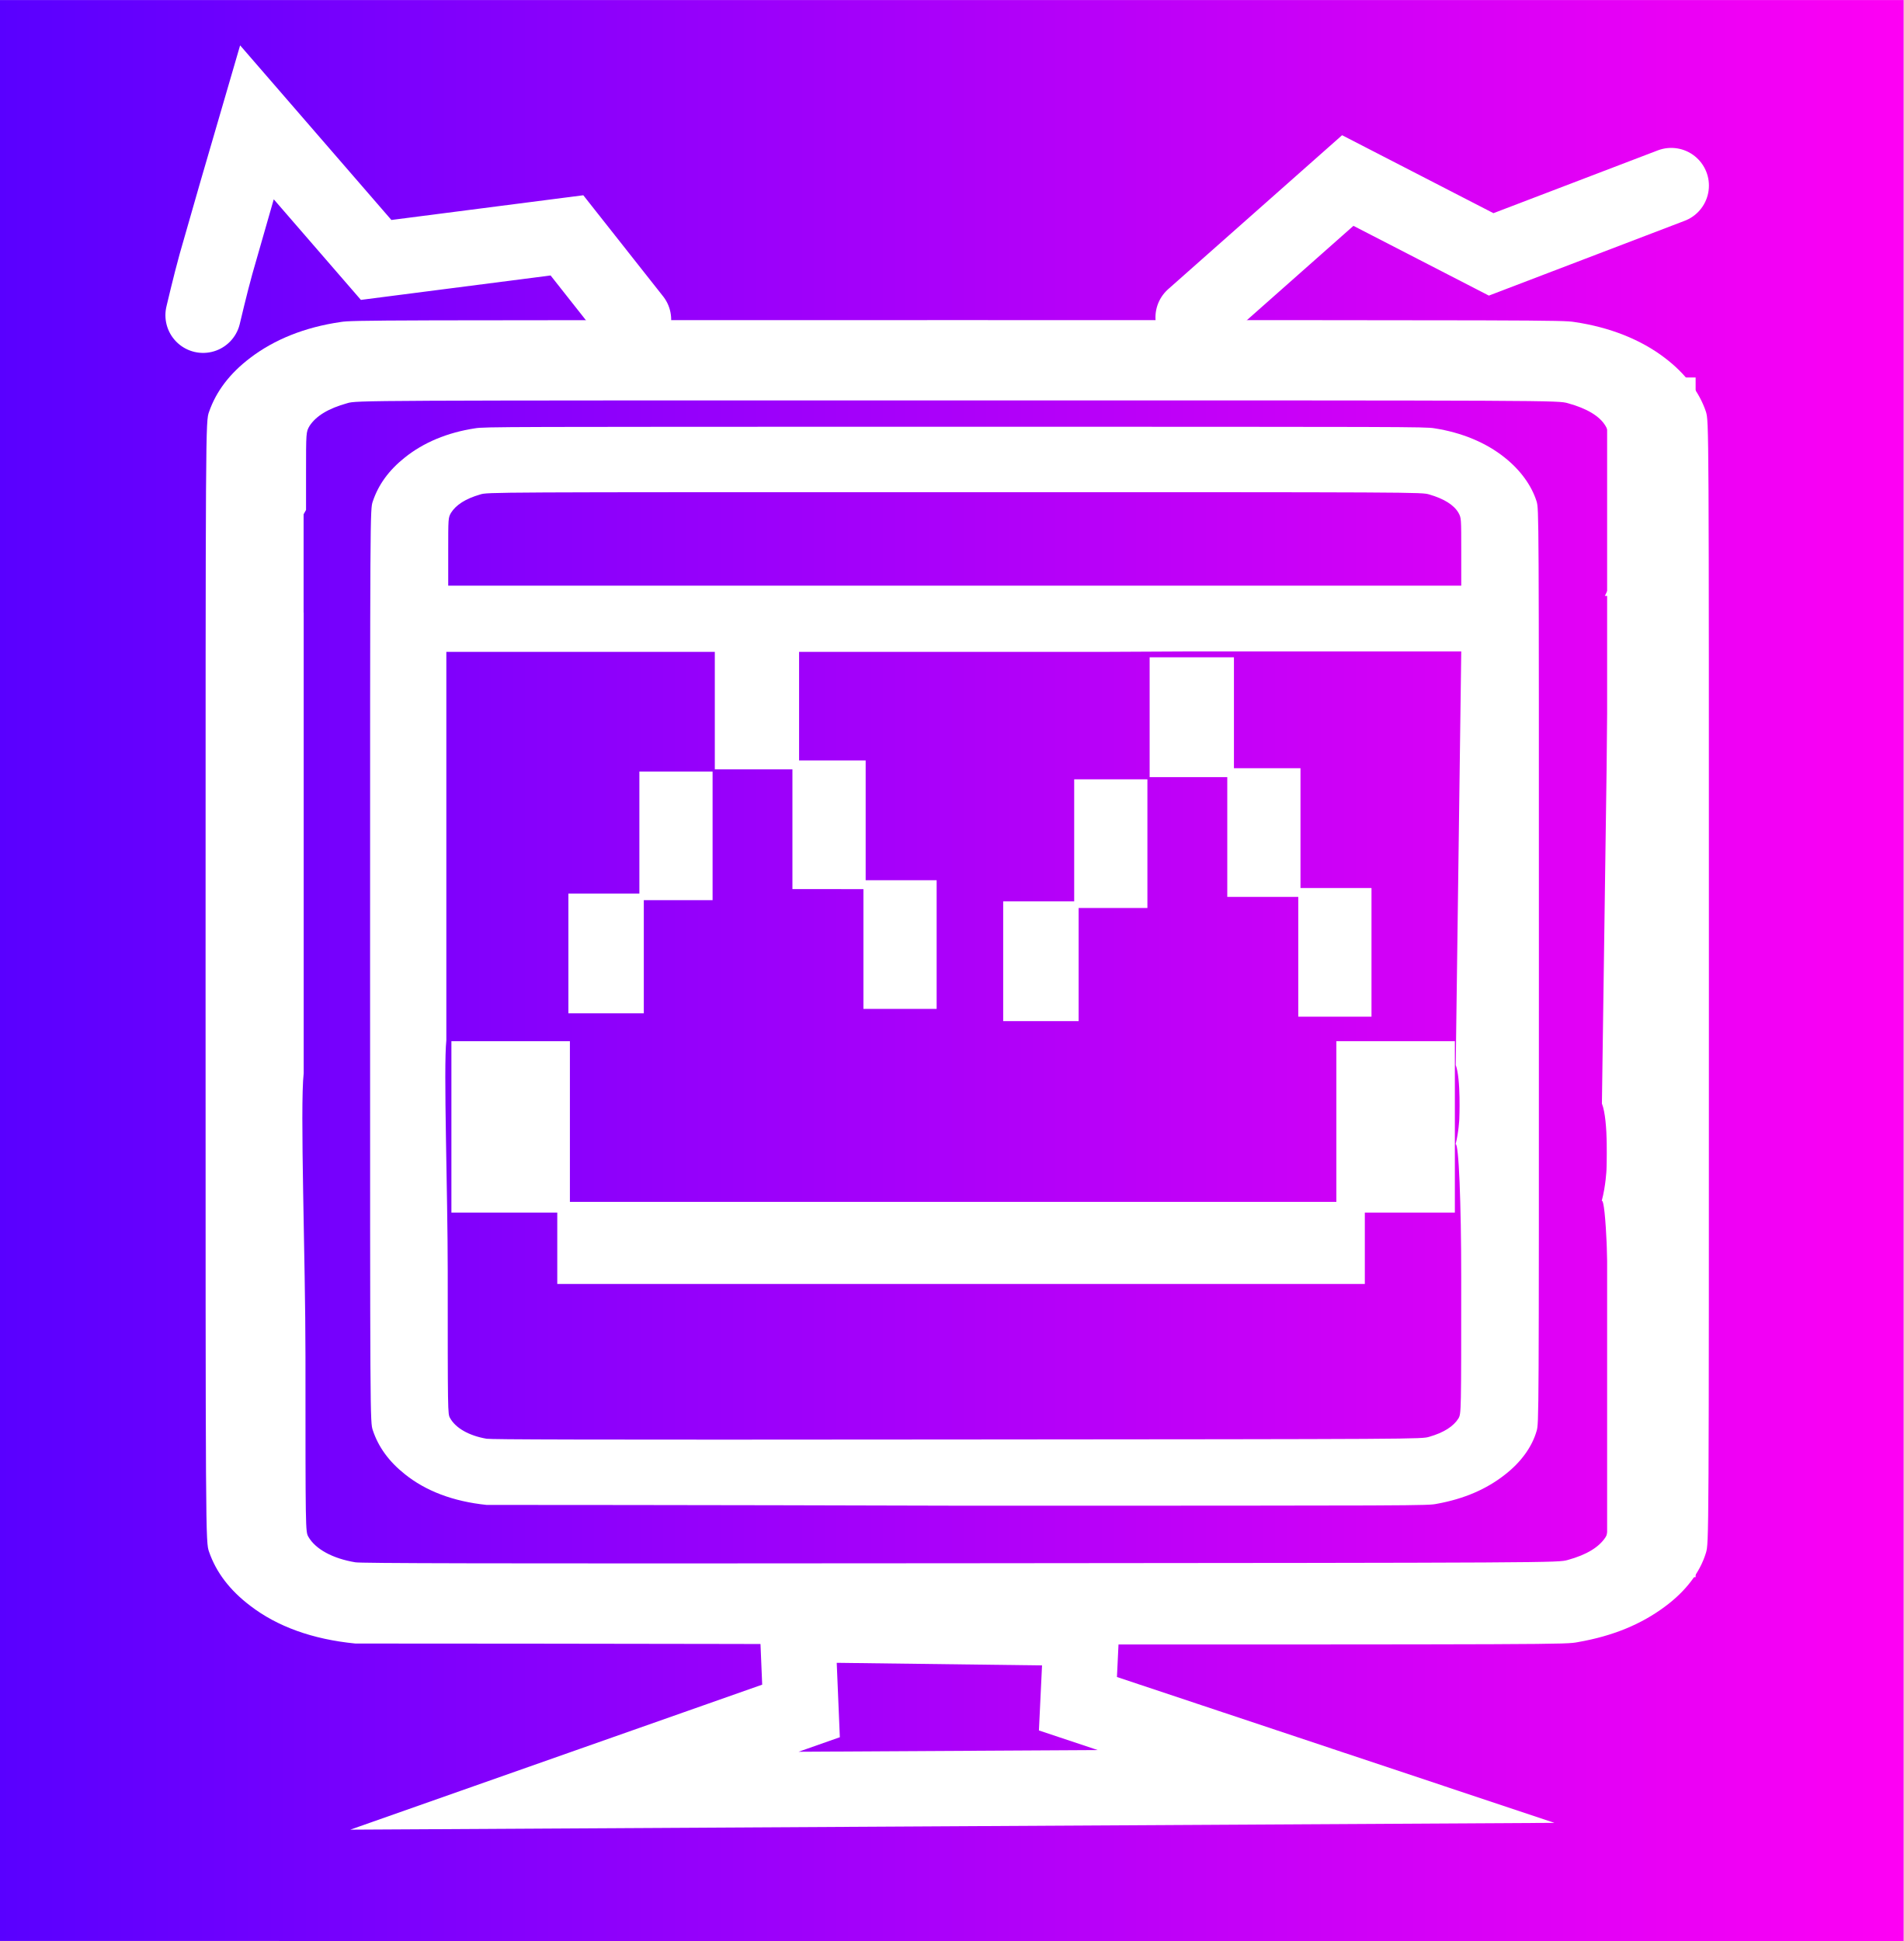
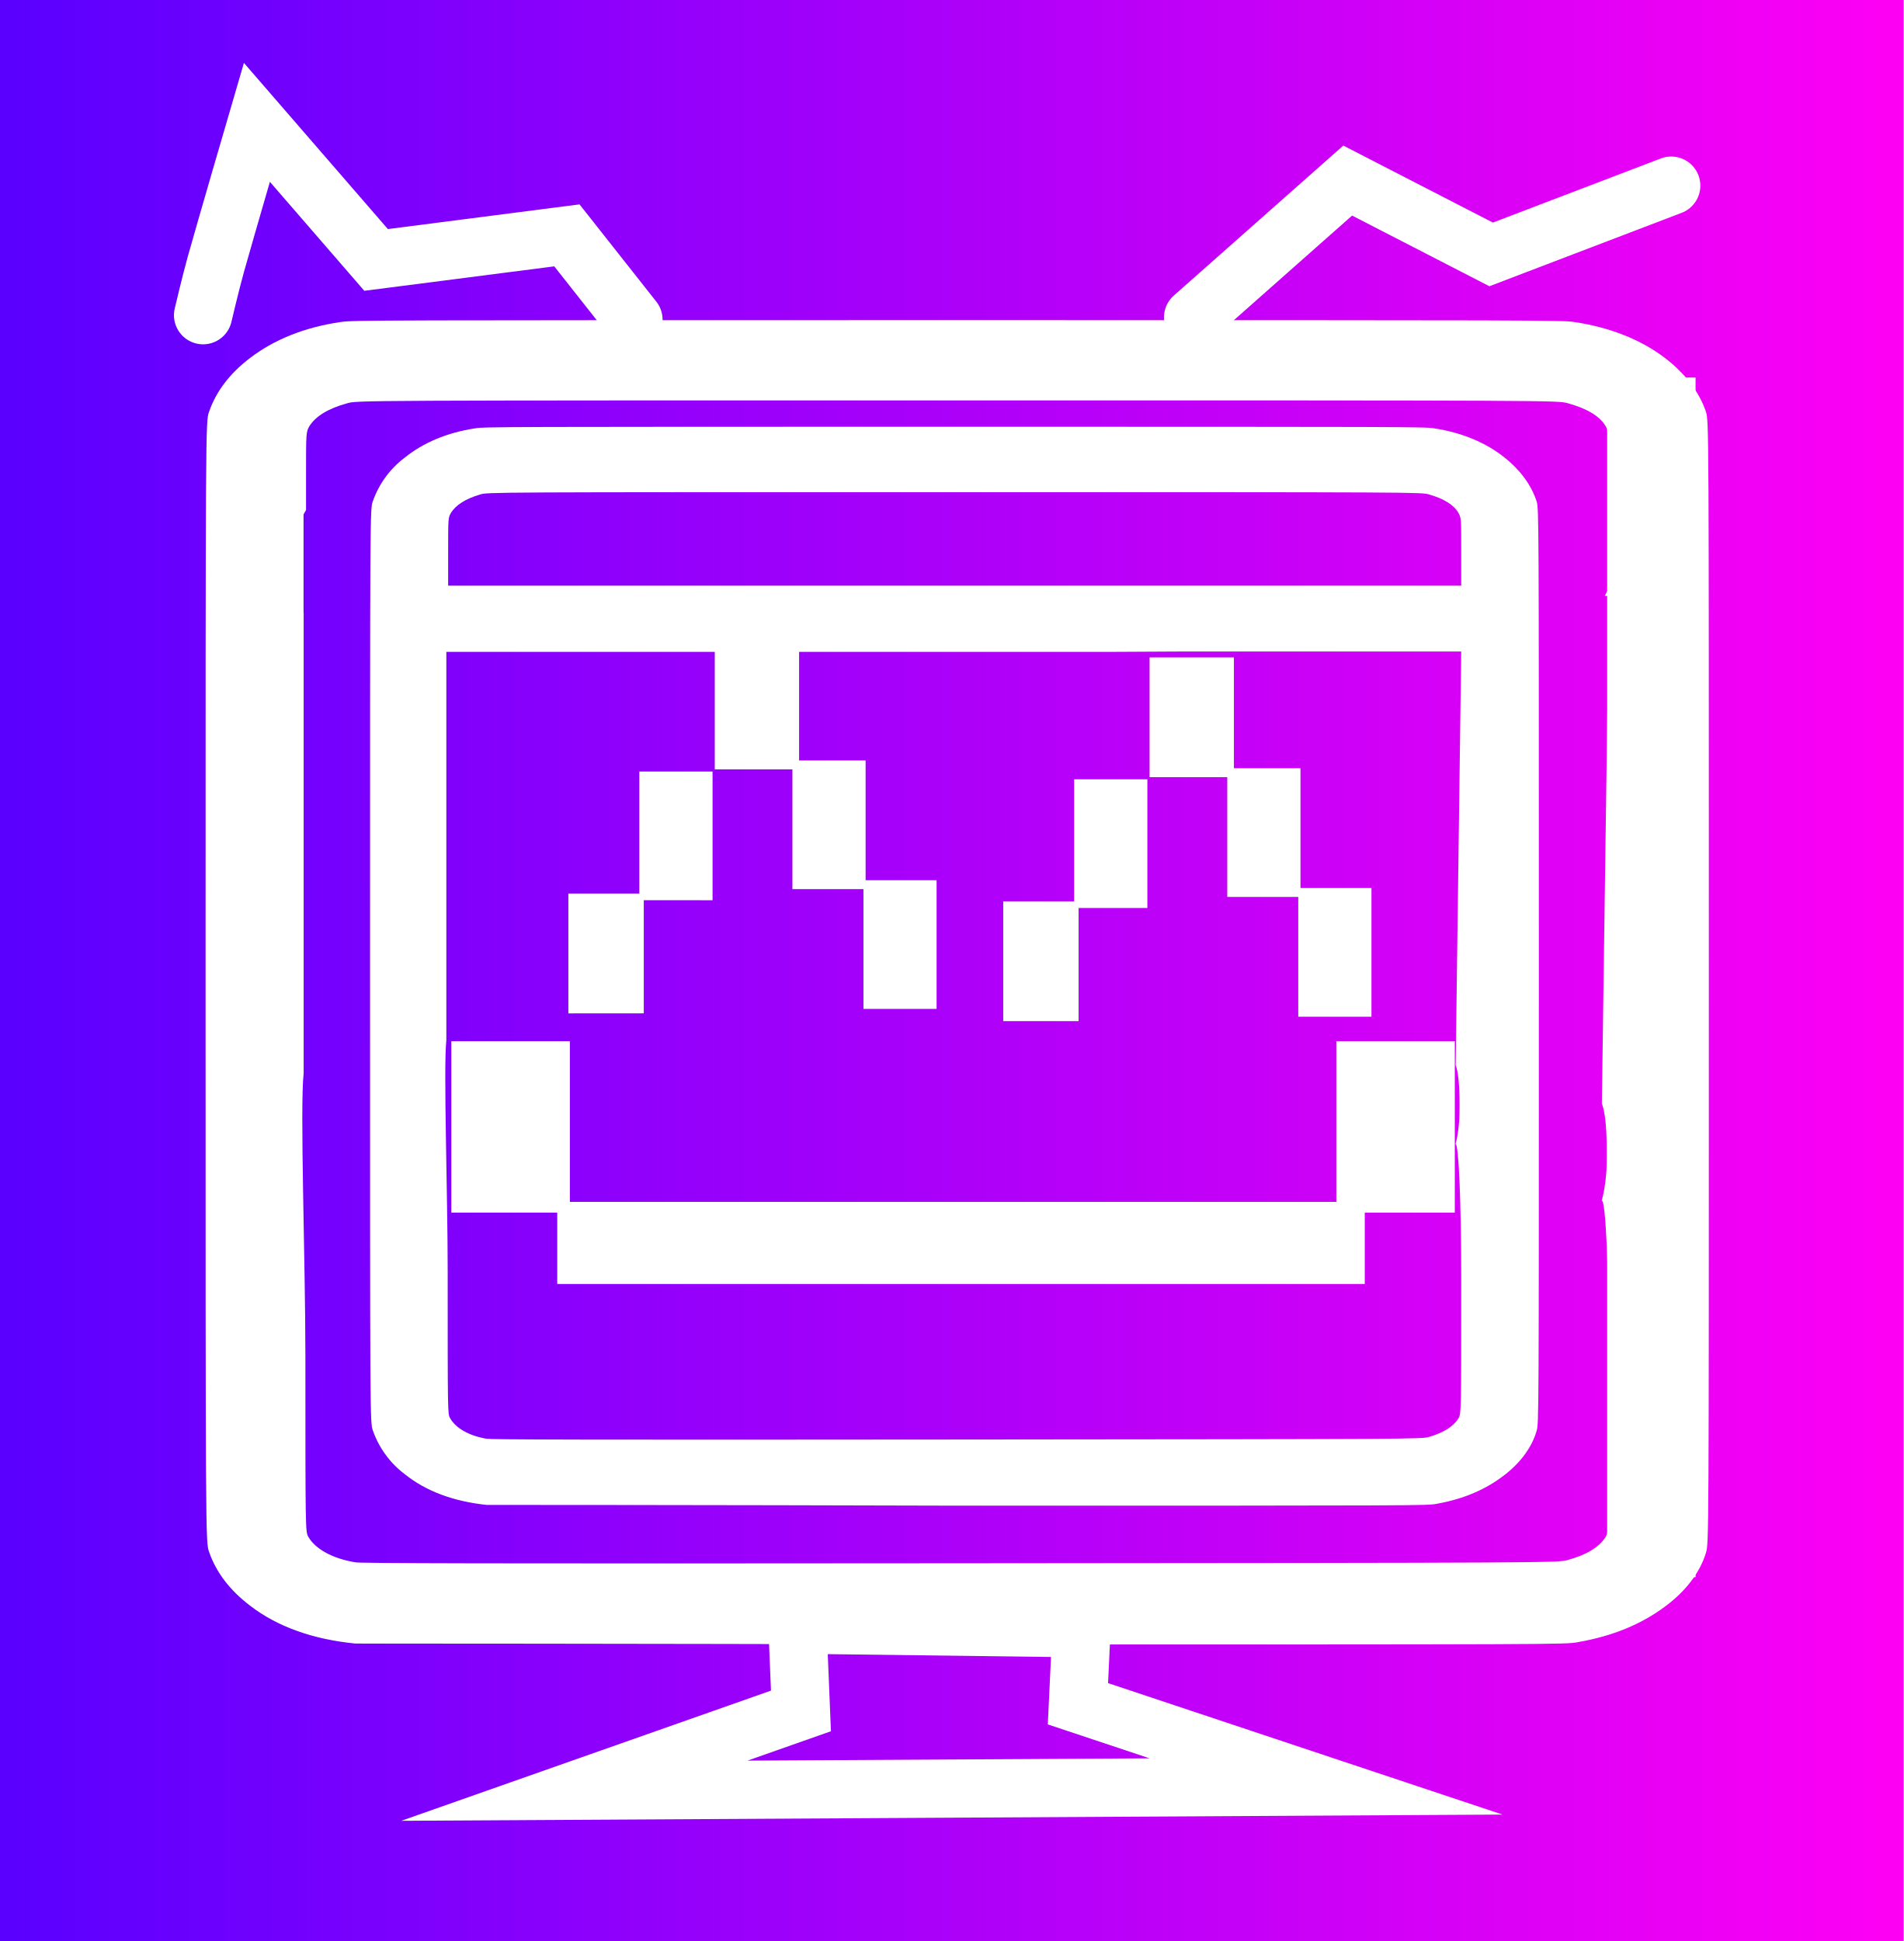
- <svg xmlns="http://www.w3.org/2000/svg" width="63.135" height="64.383" viewBox="0 0 63.135 64.383">
+ <svg xmlns="http://www.w3.org/2000/svg" width="32.687" height="33.333" viewBox="0 0 32.687 33.333">
  <defs>
-     <linearGradient x1="223" y1="165" x2="257" y2="195" gradientUnits="userSpaceOnUse" id="a">
-       <stop offset="0" stop-color="#7b61ff" />
-       <stop offset="1" stop-color="#4e9cff" />
-     </linearGradient>
-     <linearGradient x1="208.319" y1="180" x2="271.454" y2="180" gradientUnits="userSpaceOnUse" id="b">
+     <linearGradient x1="191.624" y1="147.753" x2="224.31" y2="147.753" gradientUnits="userSpaceOnUse" id="a">
      <stop offset="0" stop-color="#5900ff" />
      <stop offset="1" stop-color="#fe00f4" />
    </linearGradient>
  </defs>
  <g data-paper-data="{&quot;isPaintingLayer&quot;:true}" stroke-miterlimit="10" style="mix-blend-mode:normal">
-     <path d="M223 195v-30h8l18 20v-20h8v30h-8l-18-20v20z" fill="url(#a)" transform="translate(-208.319 -147.809)" />
-     <path d="M208.319 212.191V147.81h63.135v64.382z" fill="url(#b)" transform="translate(-208.319 -147.809)" />
-     <path d="M13.425 48.897c-.53-.421-.878-.906-1.06-1.455-.091-.268-.091-.268-.091-15.405s0-15.15.09-15.405c.183-.55.531-1.034 1.061-1.455.621-.498 1.409-.83 2.333-.97.303-.051.833-.051 15.906-.051 15.072 0 15.602 0 15.905.05.91.141 1.712.473 2.333.97.53.422.894.932 1.06 1.456.076.268.076.268.076 15.418s0 15.15-.076 15.417c-.151.524-.515 1.034-1.06 1.455-.606.473-1.333.792-2.242.958-.318.064-.318.064-15.875.064-8.559-.026-15.603-.026-15.648-.026-1.106-.115-2.015-.46-2.712-1.021m35.038-27.288h-9.15l-2.605.013H14.803v12.885c-.098.923.046 5.047.046 7.651 0 4.735 0 4.735.076 4.876.182.331.621.587 1.212.689.151.025 2.908.038 15.602.025 15.406-.012 15.406-.012 15.664-.09.484-.14.802-.344.969-.612.09-.166.09-.166.09-4.671 0-2.476-.083-4.471-.186-4.421.103-.4.122-.836.122-.836s.058-1.328-.118-1.79zm0-3.305c0-1.123 0-1.123-.09-1.29-.152-.267-.486-.472-.97-.612-.258-.077-.258-.077-15.74-.077-15.48 0-15.496 0-15.738.077-.485.14-.803.345-.97.613-.09.166-.09.166-.09 1.289v1.123h33.598z" fill="#fff" />
-     <path d="M14.971 40.221v-5.685h3.93v5.686zm29.35 0v-5.685h3.93v5.686z" fill="#fff" />
-     <path d="M18.482 42.589v-2.723h26.783v2.723z" fill="#fff" />
+     <path d="M191.624 164.42v-33.333h32.686v33.333z" fill="url(#a)" transform="translate(-191.624 -131.087)" />
+     <path d="M6.95 25.316a1.6 1.6 0 0 1-.549-.754c-.047-.138-.047-.138-.047-7.975s0-7.844.047-7.976a1.6 1.6 0 0 1 .55-.753c.32-.258.729-.43 1.207-.502.157-.027.431-.027 8.235-.027s8.078 0 8.234.027c.471.072.887.244 1.208.502.275.218.463.482.55.753.038.139.038.139.038 7.982 0 7.844 0 7.844-.039 7.982-.078.271-.267.536-.549.754-.314.244-.69.41-1.16.495-.165.033-.165.033-8.22.033-4.43-.013-8.077-.013-8.1-.013q-.862-.092-1.405-.528m18.14-14.128h-4.737l-1.349.007H7.664v6.67c-.051.478.023 2.614.023 3.962 0 2.451 0 2.451.04 2.524.094.172.321.304.627.357.078.013 1.506.02 8.078.013 7.976-.007 7.976-.007 8.11-.046q.373-.11.501-.318c.047-.085.047-.085.047-2.418 0-1.282-.044-2.315-.097-2.29.054-.206.064-.432.064-.432s.03-.687-.062-.927zm0-1.711c0-.582 0-.582-.047-.668-.078-.138-.25-.244-.502-.317-.133-.04-.133-.04-8.148-.04s-8.023 0-8.149.04q-.373.11-.502.317c-.047.086-.047.086-.047.668v.581H25.09z" fill="#fff" />
+     <path d="M7.75 20.824v-2.943h2.035v2.943zm15.196 0v-2.943h2.034v2.943z" fill="#fff" />
+     <path d="M9.568 22.05v-1.41h13.866v1.41z" fill="#fff" />
    <g fill="#fff" stroke-width="0">
-       <path d="M23.707 25.518v-3.973h2.795v3.973zm-4.856 8.094v-3.973h2.501v3.973z" />
-       <path d="M21.205 29.859v-4.267h2.428v4.267zm5.076-.368v-4.267h2.429v4.268z" />
-       <path d="M28.636 33.465v-4.268h2.428v4.268z" />
+       <path d="M12.273 13.212v-2.057h1.448v2.057zm-2.514 4.191v-2.058h1.295v2.057z" />
+       <path d="M10.978 15.459V13.25h1.257v2.21zm2.628-.19v-2.21h1.257v2.21z" />
+       <path d="M14.826 17.326v-2.21h1.256v2.21z" />
    </g>
    <g fill="#fff" stroke-width="0">
-       <path d="M38.128 25.777v-3.974h2.796v3.974zm-4.857 8.094v-3.974h2.502v3.973z" />
-       <path d="M35.626 30.118V25.85h2.428v4.268zm5.077-.368v-4.268h2.428v4.268z" />
-       <path d="M43.058 33.723v-4.267h2.428v4.267z" />
+       <path d="M19.739 13.346v-2.057h1.448v2.057zm-2.513 4.19v-2.057h1.294v2.057z" />
+       <path d="M18.444 15.593v-2.21h1.257v2.21zm2.629-.19v-2.21h1.257v2.21z" />
+       <path d="M22.292 17.46v-2.21h1.257v2.21z" />
    </g>
-     <path d="M6.736 10.456s.244-1.04.426-1.694A701 701 0 0 1 8.52 4.056l3.955 4.566 6.328-.815 2.207 2.796m18.561-.075 5.128-4.54 4.756 2.45 5.972-2.282" fill="none" stroke="#fff" stroke-width="2.5" stroke-linecap="round" />
+     <path d="M3.487 5.413s.126-.538.22-.876c.169-.604.704-2.436.704-2.436l2.047 2.363 3.276-.422 1.143 1.448m9.609-.039 2.655-2.35 2.463 1.268 3.092-1.181" fill="none" stroke="#fff" stroke-linecap="round" />
    <g fill="#fff">
-       <path d="M8.299 53.263c-.682-.517-1.13-1.112-1.364-1.786-.117-.329-.117-.329-.117-18.91 0-18.58 0-18.596.117-18.91.234-.673.682-1.269 1.364-1.786.799-.61 1.812-1.018 3-1.19.39-.063 1.072-.063 20.458-.063s20.067 0 20.457.063c1.17.172 2.202.58 3 1.19.682.517 1.15 1.144 1.364 1.786.098.33.098.33.098 18.926s0 18.596-.098 18.925c-.195.643-.662 1.27-1.364 1.786-.779.58-1.714.972-2.883 1.175-.41.079-.41.079-20.418.079-11.008-.032-20.068-.032-20.126-.032-1.423-.14-2.592-.564-3.488-1.253m45.065-33.496h-.139a4 4 0 0 0 .453-1.63c.038-.52-.097-.894-.314-1.301V15.71c0-1.38 0-1.38-.117-1.583-.195-.329-.624-.58-1.247-.752-.331-.094-.331-.094-20.243-.094s-19.931 0-20.243.094c-.624.173-1.033.423-1.247.752-.117.204-.117.204-.117 1.583v1.205c-.413.708-.619 1.498-.568 2.24.029.41.234.8.49 1.167v15.277c-.127 1.133.059 6.196.059 9.392 0 5.812 0 5.812.097 5.985.234.407.799.72 1.559.846.194.031 3.74.047 20.067.031 19.815-.016 19.815-.016 20.146-.11.623-.172 1.032-.423 1.247-.752.117-.203.117-.203.117-5.734 0-3.04-.109-5.488-.241-5.427.132-.491.157-1.026.157-1.026s.074-1.63-.152-2.198z" />
-       <path d="M6.981 30.694v-15.98h3.088v15.98zm46.32 21.62V12.521h2.935v39.794z" />
+       <path d="M4.296 27.576c-.353-.268-.585-.576-.706-.925-.06-.17-.06-.17-.06-9.79s0-9.628.06-9.79c.121-.349.353-.657.706-.925.414-.316.938-.527 1.554-.616.201-.032.554-.032 10.59-.032 10.037 0 10.39 0 10.592.032.605.09 1.14.3 1.554.616.353.268.595.593.706.925.05.17.05.17.05 9.798s0 9.628-.05 9.799c-.101.332-.343.657-.706.924-.404.3-.888.503-1.493.609-.212.04-.212.04-10.571.04-5.7-.016-10.39-.016-10.42-.016-.736-.073-1.342-.292-1.806-.649m23.331-17.342h-.071a2.1 2.1 0 0 0 .234-.843c.02-.27-.05-.464-.163-.674v-.583c0-.714 0-.714-.06-.82-.101-.17-.323-.3-.646-.389-.171-.049-.171-.049-10.48-.049s-10.319 0-10.48.05c-.323.088-.535.218-.646.388-.06.106-.06.106-.06.82v.624c-.214.366-.32.775-.294 1.16.014.212.12.414.253.604v7.909c-.066.587.03 3.208.03 4.862 0 3.01 0 3.01.05 3.099.122.21.414.373.808.438.1.016 1.937.024 10.39.016 10.258-.008 10.258-.008 10.43-.057.322-.089.534-.219.645-.39.06-.105.06-.105.06-2.968 0-1.573-.056-2.841-.124-2.81.068-.254.081-.53.081-.53s.038-.845-.079-1.139z" />
+       <path d="M3.614 15.891V7.618h1.598v8.273zm23.982 11.194V6.483h1.518v20.602z" />
    </g>
-     <path d="m35.87 54.008-.12 2.505 8.231 2.744-24.93.141 7.515-2.646-.12-2.863z" fill="none" stroke="#fff" stroke-width="2.5" stroke-linecap="round" />
+     <path d="m18.57 27.962-.061 1.297 4.26 1.42-12.906.073 3.89-1.37-.061-1.482z" fill="none" stroke="#fff" stroke-linecap="round" />
  </g>
</svg>
